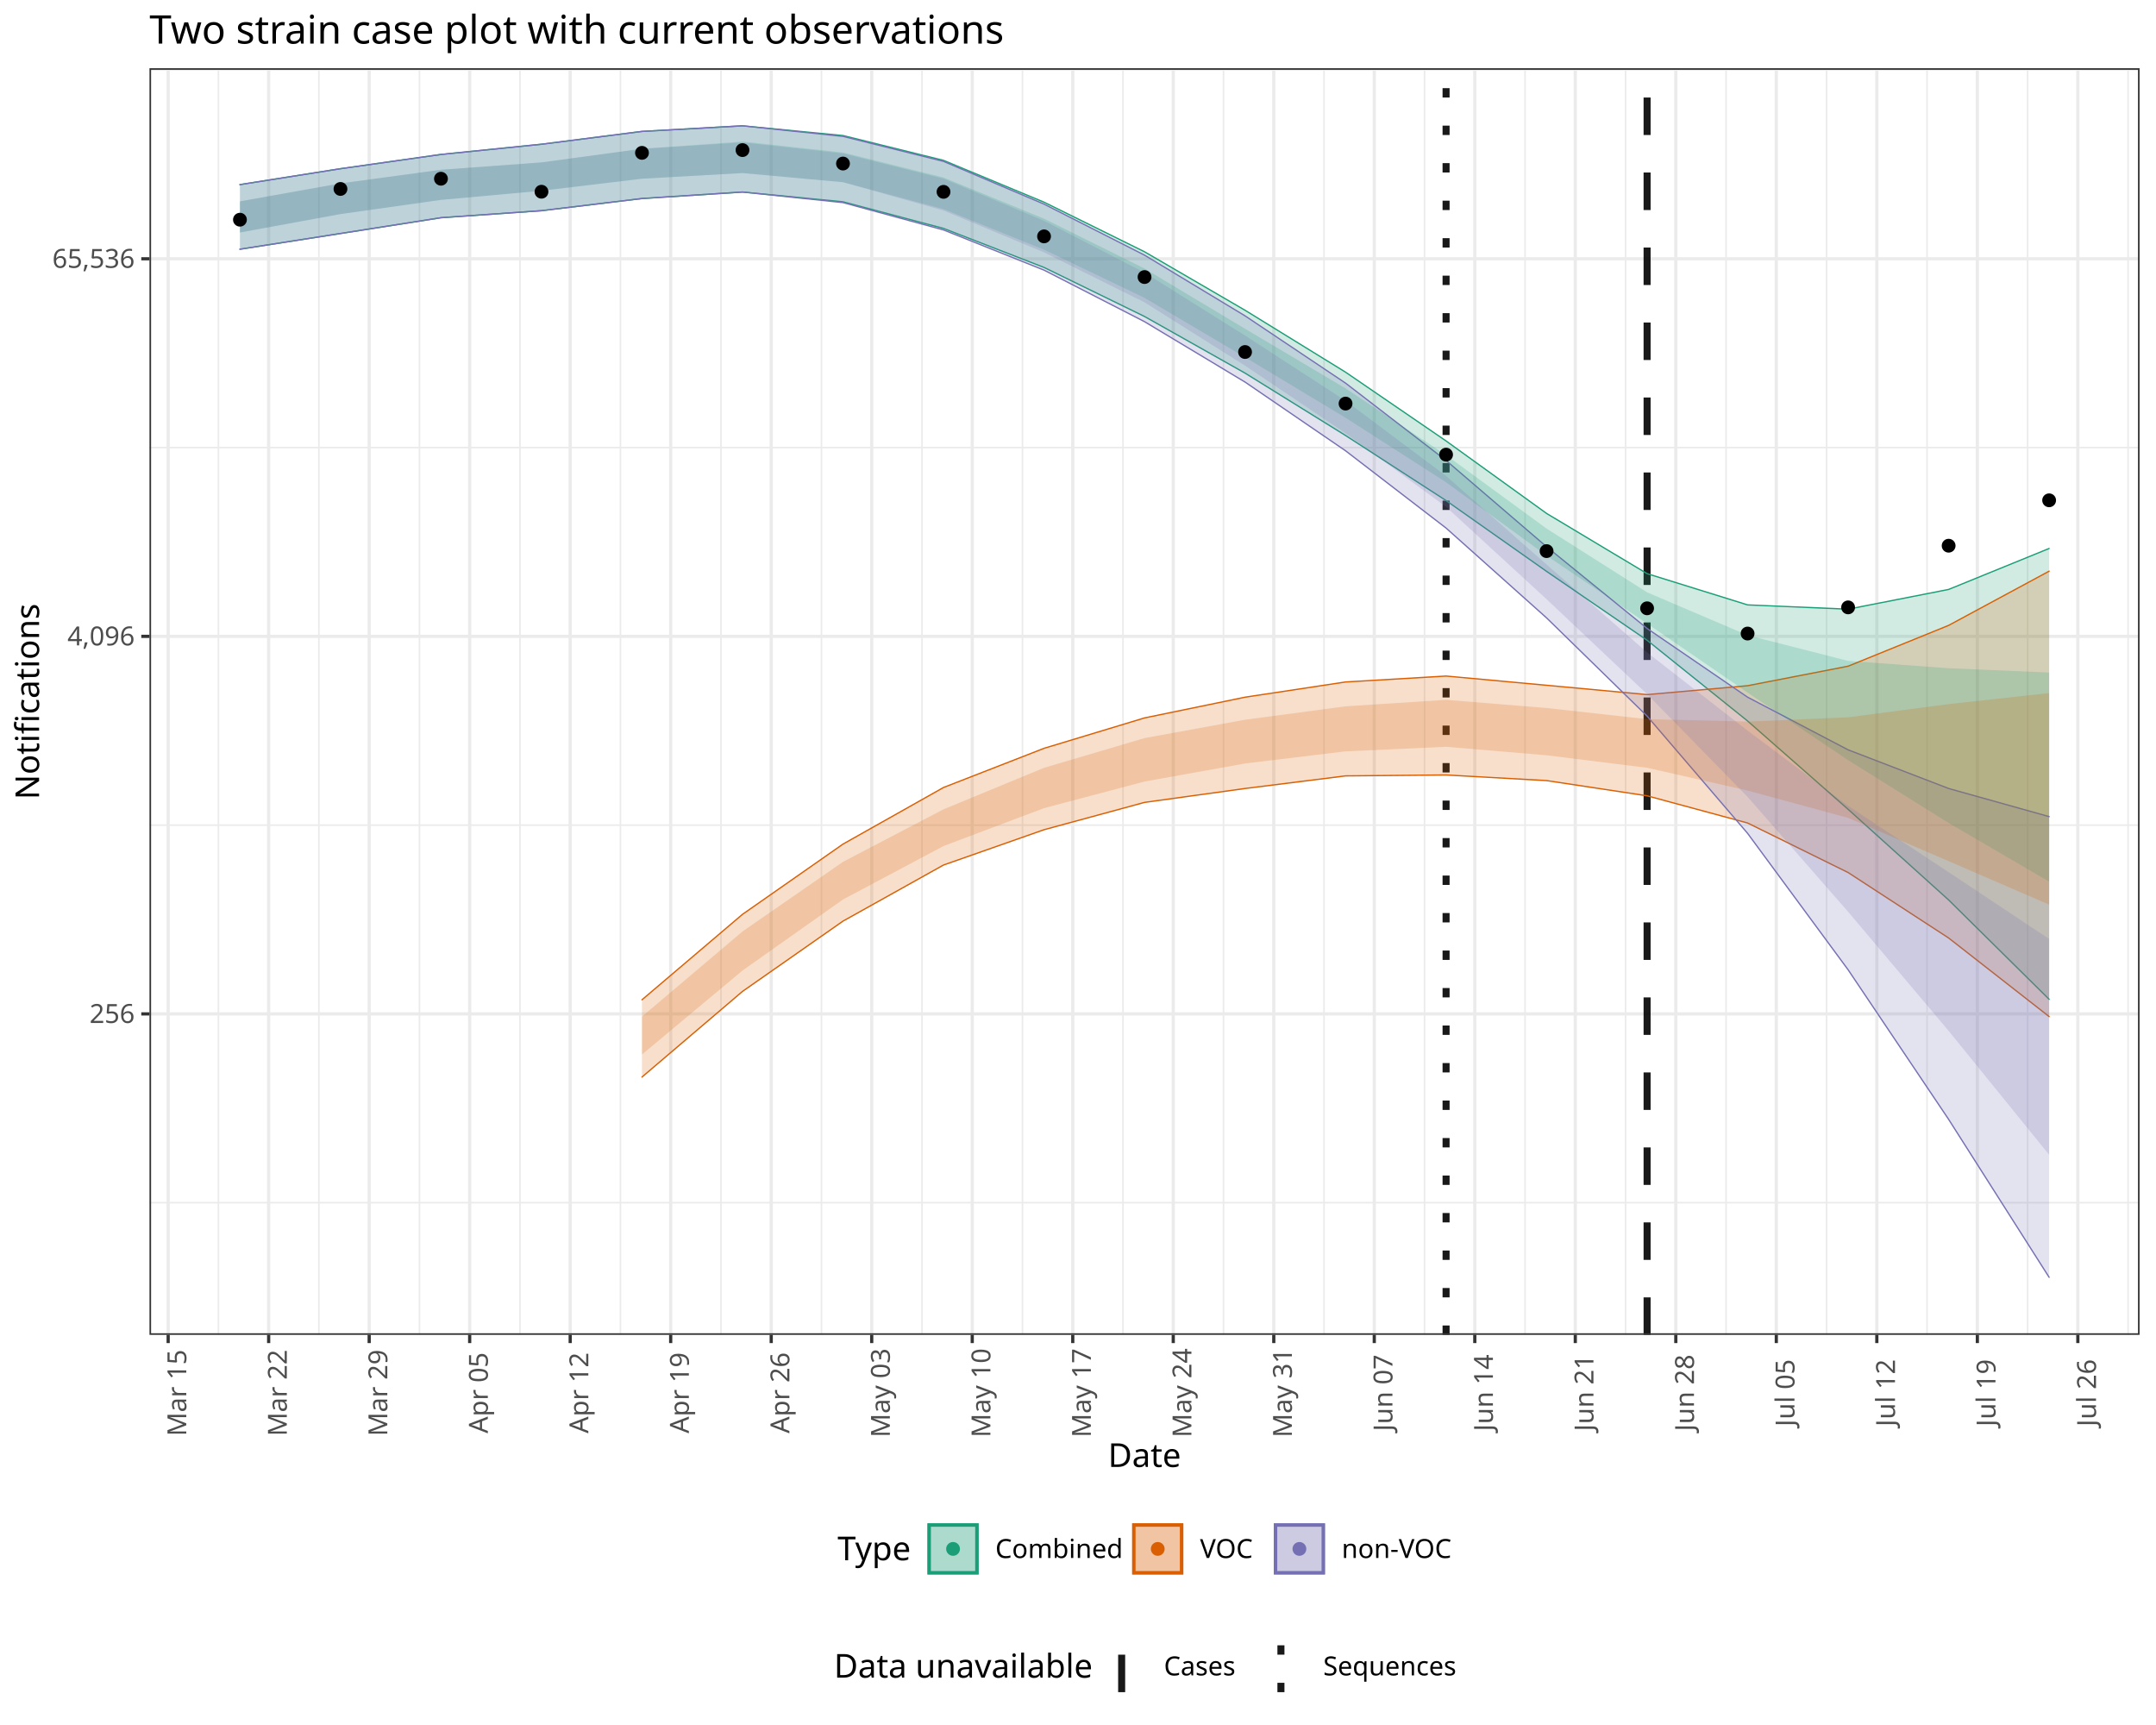
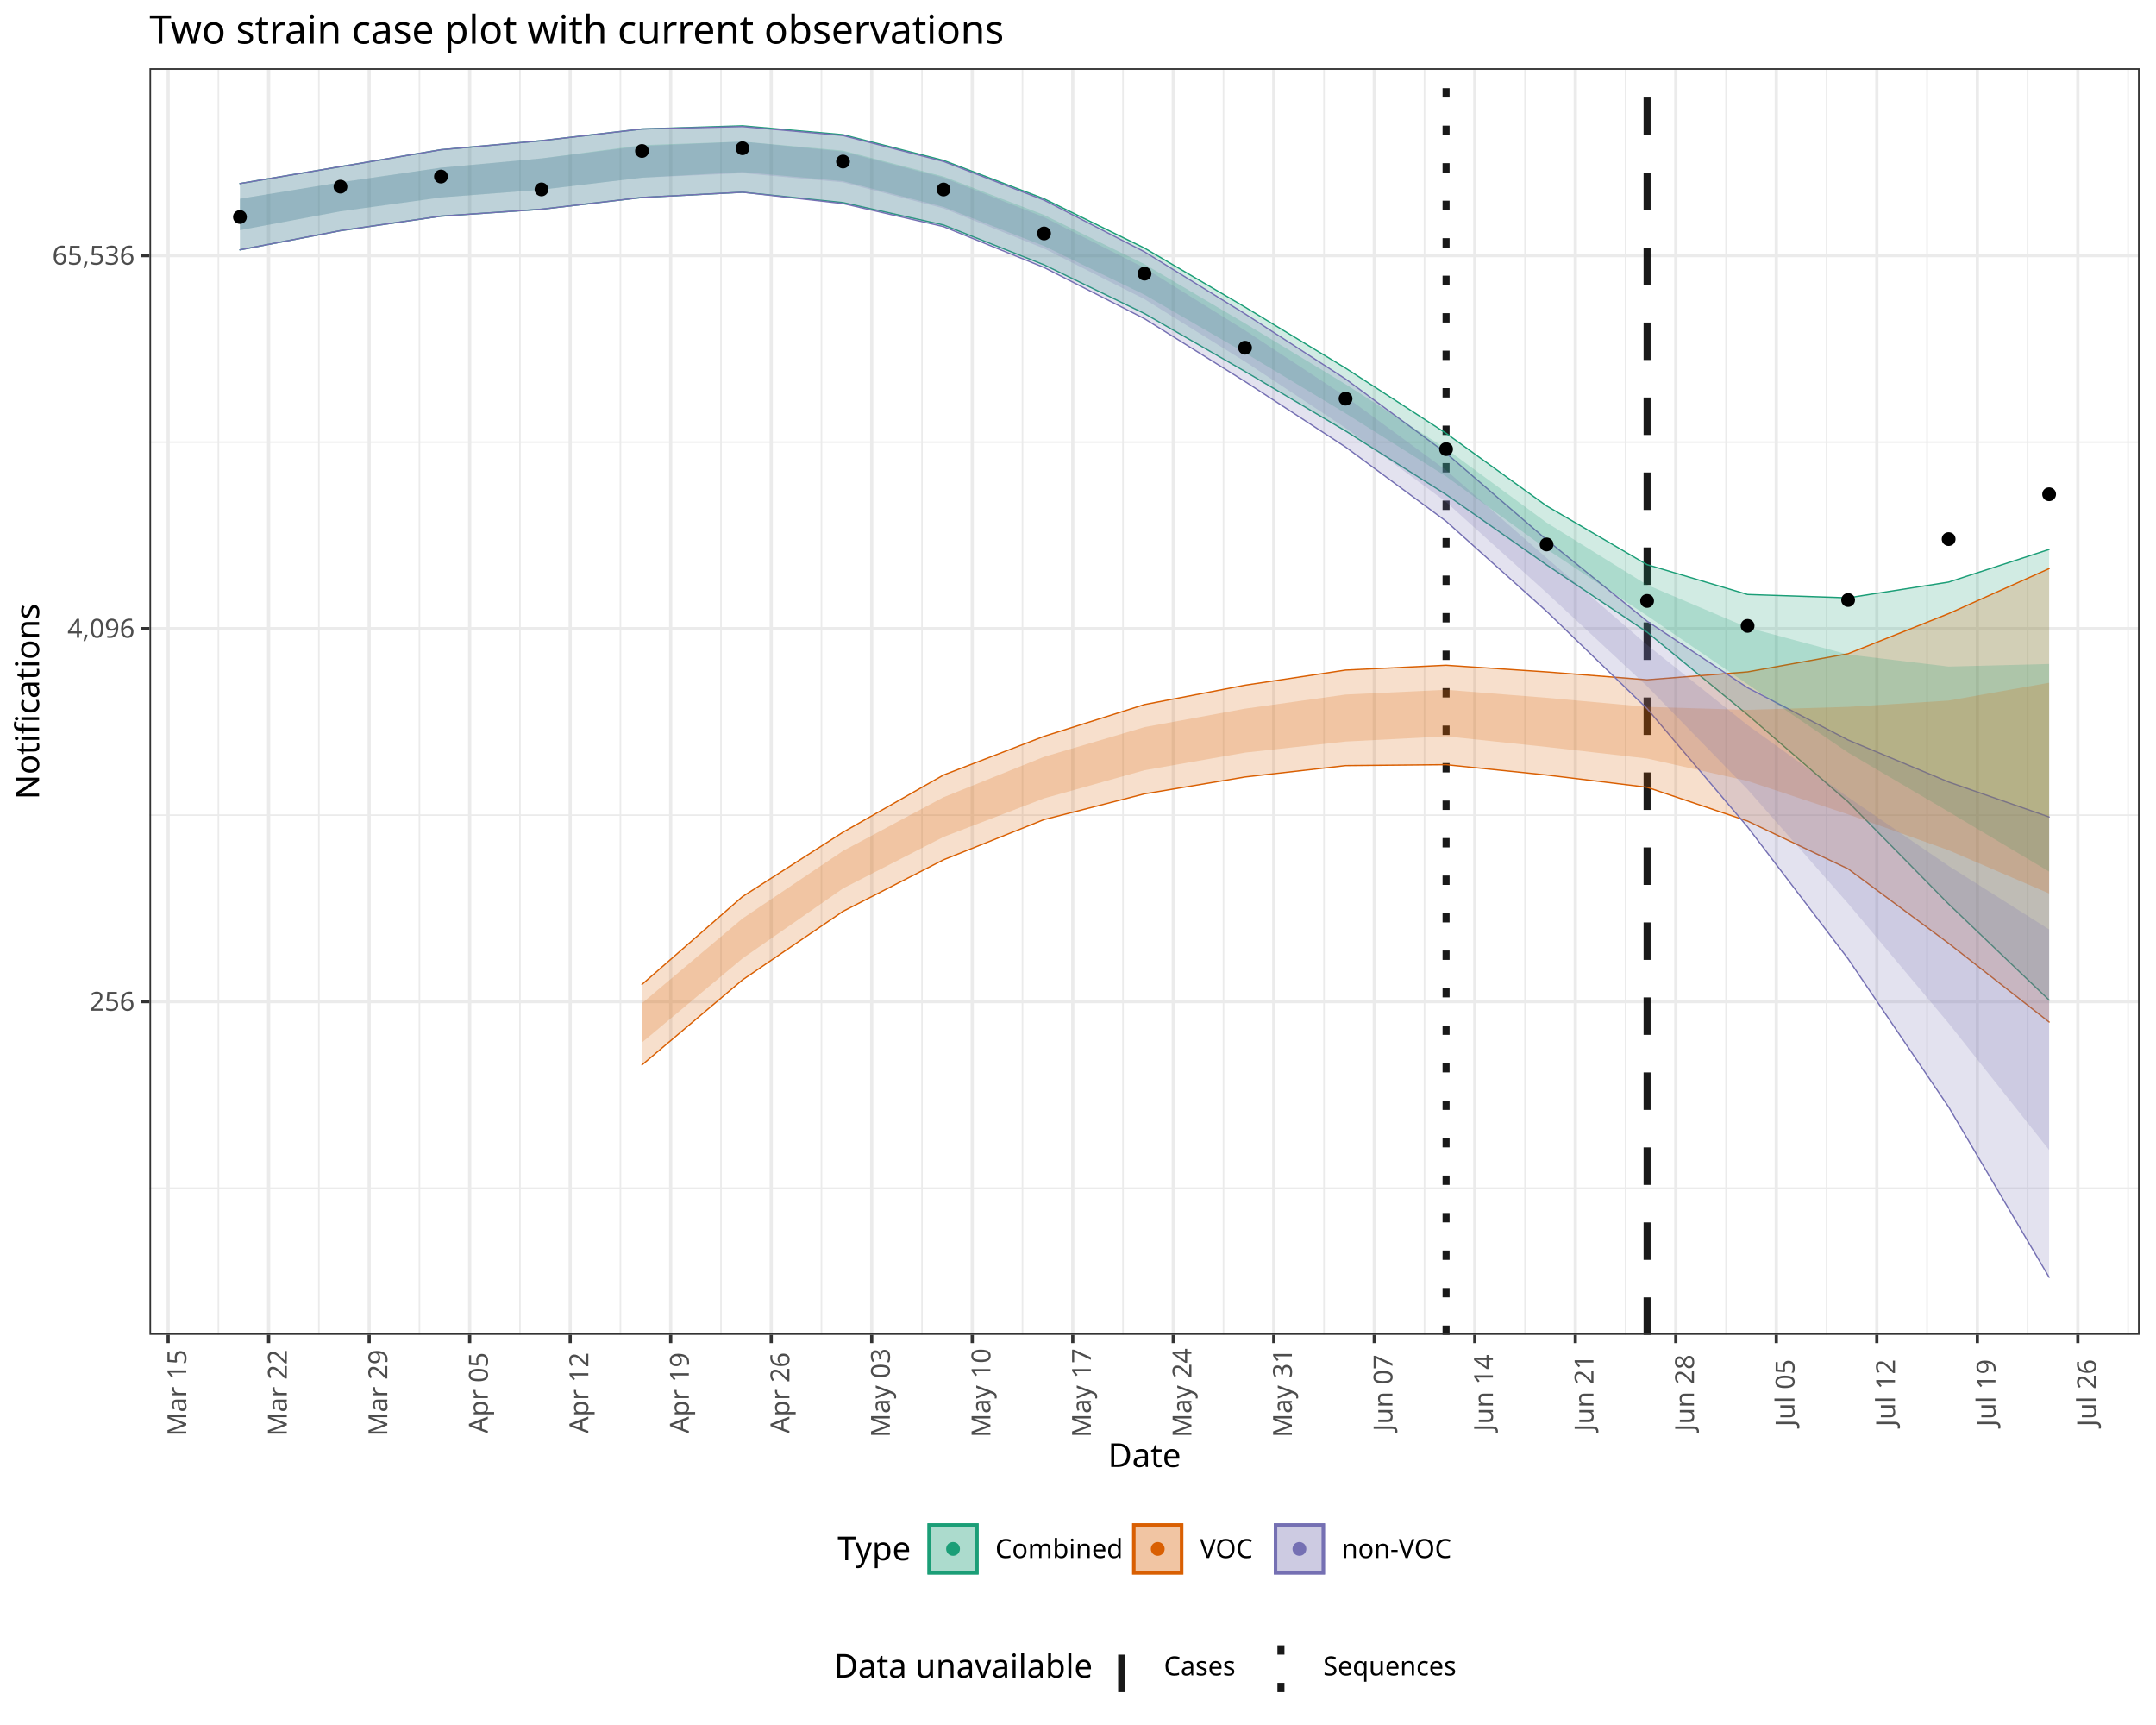
<svg xmlns="http://www.w3.org/2000/svg" class="svglite" data-engine-version="2.0" width="720.00pt" height="576.00pt" viewBox="0 0 720.00 576.00">
  <defs>
    <style type="text/css">
    .svglite line, .svglite polyline, .svglite polygon, .svglite path, .svglite rect, .svglite circle {
      fill: none;
      stroke: #000000;
      stroke-linecap: round;
      stroke-linejoin: round;
      stroke-miterlimit: 10.00;
    }
  </style>
  </defs>
  <rect width="100%" height="100%" style="stroke: none; fill: #FFFFFF;" />
  <defs>
    <clipPath id="cpMC4wMHw3MjAuMDB8MC4wMHw1NzYuMDA=">
      <rect x="0.00" y="0.00" width="720.00" height="576.00" />
    </clipPath>
  </defs>
  <g clip-path="url(#cpMC4wMHw3MjAuMDB8MC4wMHw1NzYuMDA=)">
    <rect x="0.00" y="0.00" width="720.00" height="576.00" style="stroke-width: 1.07; stroke: #FFFFFF; fill: #FFFFFF;" />
  </g>
  <defs>
    <clipPath id="cpNDkuOTJ8NzE0LjUyfDIyLjc4fDQ0NS43Mw==">
      <rect x="49.92" y="22.78" width="664.60" height="422.95" />
    </clipPath>
  </defs>
  <g clip-path="url(#cpNDkuOTJ8NzE0LjUyfDIyLjc4fDQ0NS43Mw==)">
    <rect x="49.92" y="22.78" width="664.60" height="422.95" style="stroke-width: 1.07; stroke: none; fill: #FFFFFF;" />
-     <polyline points="49.92,401.59 714.52,401.59 " style="stroke-width: 0.53; stroke: #EBEBEB; stroke-linecap: butt;" />
-     <polyline points="49.92,275.52 714.52,275.52 " style="stroke-width: 0.53; stroke: #EBEBEB; stroke-linecap: butt;" />
-     <polyline points="49.92,149.45 714.52,149.45 " style="stroke-width: 0.53; stroke: #EBEBEB; stroke-linecap: butt;" />
-     <polyline points="49.92,23.37 714.52,23.37 " style="stroke-width: 0.53; stroke: #EBEBEB; stroke-linecap: butt;" />
+     <polyline points="49.92,396.75 714.52,396.75 " style="stroke-width: 0.53; stroke: #EBEBEB; stroke-linecap: butt;" />
+     <polyline points="49.92,272.19 714.52,272.19 " style="stroke-width: 0.53; stroke: #EBEBEB; stroke-linecap: butt;" />
+     <polyline points="49.92,147.64 714.52,147.64 " style="stroke-width: 0.53; stroke: #EBEBEB; stroke-linecap: butt;" />
+     <polyline points="49.92,23.08 714.52,23.08 " style="stroke-width: 0.53; stroke: #EBEBEB; stroke-linecap: butt;" />
    <polyline points="72.94,445.73 72.94,22.78 " style="stroke-width: 0.53; stroke: #EBEBEB; stroke-linecap: butt;" />
    <polyline points="106.50,445.73 106.50,22.78 " style="stroke-width: 0.53; stroke: #EBEBEB; stroke-linecap: butt;" />
    <polyline points="140.07,445.73 140.07,22.78 " style="stroke-width: 0.53; stroke: #EBEBEB; stroke-linecap: butt;" />
    <polyline points="173.64,445.73 173.64,22.78 " style="stroke-width: 0.53; stroke: #EBEBEB; stroke-linecap: butt;" />
    <polyline points="207.20,445.73 207.20,22.78 " style="stroke-width: 0.53; stroke: #EBEBEB; stroke-linecap: butt;" />
    <polyline points="240.77,445.73 240.77,22.78 " style="stroke-width: 0.53; stroke: #EBEBEB; stroke-linecap: butt;" />
    <polyline points="274.33,445.73 274.33,22.78 " style="stroke-width: 0.53; stroke: #EBEBEB; stroke-linecap: butt;" />
    <polyline points="307.90,445.73 307.90,22.78 " style="stroke-width: 0.53; stroke: #EBEBEB; stroke-linecap: butt;" />
    <polyline points="341.46,445.73 341.46,22.78 " style="stroke-width: 0.53; stroke: #EBEBEB; stroke-linecap: butt;" />
    <polyline points="375.03,445.73 375.03,22.78 " style="stroke-width: 0.53; stroke: #EBEBEB; stroke-linecap: butt;" />
    <polyline points="408.59,445.73 408.59,22.78 " style="stroke-width: 0.53; stroke: #EBEBEB; stroke-linecap: butt;" />
    <polyline points="442.16,445.73 442.16,22.78 " style="stroke-width: 0.53; stroke: #EBEBEB; stroke-linecap: butt;" />
    <polyline points="475.73,445.73 475.73,22.78 " style="stroke-width: 0.53; stroke: #EBEBEB; stroke-linecap: butt;" />
    <polyline points="509.29,445.73 509.29,22.78 " style="stroke-width: 0.53; stroke: #EBEBEB; stroke-linecap: butt;" />
    <polyline points="542.86,445.73 542.86,22.78 " style="stroke-width: 0.53; stroke: #EBEBEB; stroke-linecap: butt;" />
    <polyline points="576.42,445.73 576.42,22.78 " style="stroke-width: 0.53; stroke: #EBEBEB; stroke-linecap: butt;" />
    <polyline points="609.99,445.73 609.99,22.78 " style="stroke-width: 0.53; stroke: #EBEBEB; stroke-linecap: butt;" />
    <polyline points="643.55,445.73 643.55,22.78 " style="stroke-width: 0.53; stroke: #EBEBEB; stroke-linecap: butt;" />
    <polyline points="677.12,445.73 677.12,22.78 " style="stroke-width: 0.53; stroke: #EBEBEB; stroke-linecap: butt;" />
    <polyline points="710.68,445.73 710.68,22.78 " style="stroke-width: 0.53; stroke: #EBEBEB; stroke-linecap: butt;" />
-     <polyline points="49.92,338.56 714.52,338.56 " style="stroke-width: 1.07; stroke: #EBEBEB; stroke-linecap: butt;" />
-     <polyline points="49.92,212.48 714.52,212.48 " style="stroke-width: 1.07; stroke: #EBEBEB; stroke-linecap: butt;" />
-     <polyline points="49.92,86.41 714.52,86.41 " style="stroke-width: 1.07; stroke: #EBEBEB; stroke-linecap: butt;" />
+     <polyline points="49.92,334.47 714.52,334.47 " style="stroke-width: 1.07; stroke: #EBEBEB; stroke-linecap: butt;" />
+     <polyline points="49.92,209.91 714.52,209.91 " style="stroke-width: 1.07; stroke: #EBEBEB; stroke-linecap: butt;" />
+     <polyline points="49.92,85.36 714.52,85.36 " style="stroke-width: 1.07; stroke: #EBEBEB; stroke-linecap: butt;" />
    <polyline points="56.16,445.73 56.16,22.78 " style="stroke-width: 1.07; stroke: #EBEBEB; stroke-linecap: butt;" />
    <polyline points="89.72,445.73 89.72,22.78 " style="stroke-width: 1.07; stroke: #EBEBEB; stroke-linecap: butt;" />
    <polyline points="123.29,445.73 123.29,22.78 " style="stroke-width: 1.07; stroke: #EBEBEB; stroke-linecap: butt;" />
    <polyline points="156.85,445.73 156.85,22.78 " style="stroke-width: 1.07; stroke: #EBEBEB; stroke-linecap: butt;" />
    <polyline points="190.42,445.73 190.42,22.78 " style="stroke-width: 1.07; stroke: #EBEBEB; stroke-linecap: butt;" />
    <polyline points="223.98,445.73 223.98,22.78 " style="stroke-width: 1.07; stroke: #EBEBEB; stroke-linecap: butt;" />
    <polyline points="257.55,445.73 257.55,22.78 " style="stroke-width: 1.07; stroke: #EBEBEB; stroke-linecap: butt;" />
    <polyline points="291.11,445.73 291.11,22.78 " style="stroke-width: 1.07; stroke: #EBEBEB; stroke-linecap: butt;" />
    <polyline points="324.68,445.73 324.68,22.78 " style="stroke-width: 1.07; stroke: #EBEBEB; stroke-linecap: butt;" />
    <polyline points="358.25,445.73 358.25,22.78 " style="stroke-width: 1.07; stroke: #EBEBEB; stroke-linecap: butt;" />
    <polyline points="391.81,445.73 391.81,22.78 " style="stroke-width: 1.07; stroke: #EBEBEB; stroke-linecap: butt;" />
    <polyline points="425.38,445.73 425.38,22.78 " style="stroke-width: 1.07; stroke: #EBEBEB; stroke-linecap: butt;" />
    <polyline points="458.94,445.73 458.94,22.78 " style="stroke-width: 1.07; stroke: #EBEBEB; stroke-linecap: butt;" />
    <polyline points="492.51,445.73 492.51,22.78 " style="stroke-width: 1.07; stroke: #EBEBEB; stroke-linecap: butt;" />
    <polyline points="526.07,445.73 526.07,22.78 " style="stroke-width: 1.07; stroke: #EBEBEB; stroke-linecap: butt;" />
    <polyline points="559.64,445.73 559.64,22.78 " style="stroke-width: 1.07; stroke: #EBEBEB; stroke-linecap: butt;" />
    <polyline points="593.20,445.73 593.20,22.78 " style="stroke-width: 1.07; stroke: #EBEBEB; stroke-linecap: butt;" />
    <polyline points="626.77,445.73 626.77,22.78 " style="stroke-width: 1.07; stroke: #EBEBEB; stroke-linecap: butt;" />
    <polyline points="660.34,445.73 660.34,22.78 " style="stroke-width: 1.07; stroke: #EBEBEB; stroke-linecap: butt;" />
    <polyline points="693.90,445.73 693.90,22.78 " style="stroke-width: 1.07; stroke: #EBEBEB; stroke-linecap: butt;" />
    <line x1="550.05" y1="445.73" x2="550.05" y2="22.78" style="stroke-width: 2.35; stroke: #000000; stroke-opacity: 0.90; stroke-dasharray: 12.52,12.52; stroke-linecap: butt;" />
    <line x1="482.92" y1="445.73" x2="482.92" y2="22.78" style="stroke-width: 2.35; stroke: #000000; stroke-opacity: 0.90; stroke-dasharray: 3.13,9.39; stroke-linecap: butt;" />
-     <polygon points="80.13,61.64 113.70,56.33 147.26,51.57 180.83,48.16 214.39,43.88 247.96,42.01 281.52,45.26 315.09,53.55 348.66,67.51 382.22,84.07 415.79,103.60 449.35,124.27 482.92,147.24 516.48,171.44 550.05,191.55 583.61,201.98 617.18,203.41 650.75,196.82 684.31,183.14 684.31,333.68 650.75,300.51 617.18,270.24 583.61,240.75 550.05,213.79 516.48,190.79 482.92,167.15 449.35,145.42 415.79,124.59 382.22,105.68 348.66,89.30 315.09,76.27 281.52,67.38 247.96,64.12 214.39,66.29 180.83,70.35 147.26,72.70 113.70,77.97 80.13,83.22 " style="stroke-width: 0.00; stroke: none; fill: #1B9E77; fill-opacity: 0.20;" />
-     <polyline points="80.13,61.64 113.70,56.33 147.26,51.57 180.83,48.16 214.39,43.88 247.96,42.01 281.52,45.26 315.09,53.55 348.66,67.51 382.22,84.07 415.79,103.60 449.35,124.27 482.92,147.24 516.48,171.44 550.05,191.55 583.61,201.98 617.18,203.41 650.75,196.82 684.31,183.14 " style="stroke-width: 0.43; stroke: #1B9E77;" />
-     <polyline points="684.31,333.68 650.75,300.51 617.18,270.24 583.61,240.75 550.05,213.79 516.48,190.79 482.92,167.15 449.35,145.42 415.79,124.59 382.22,105.68 348.66,89.30 315.09,76.27 281.52,67.38 247.96,64.12 214.39,66.29 180.83,70.35 147.26,72.70 113.70,77.97 80.13,83.22 " style="stroke-width: 0.43; stroke: #1B9E77;" />
-     <polygon points="214.39,333.84 247.96,305.30 281.52,281.85 315.09,262.95 348.66,249.87 382.22,239.72 415.79,232.80 449.35,227.72 482.92,225.74 516.48,228.82 550.05,231.94 583.61,228.97 617.18,222.45 650.75,208.82 684.31,190.72 684.31,339.45 650.75,313.21 617.18,291.35 583.61,274.81 550.05,265.73 516.48,260.65 482.92,258.77 449.35,259.08 415.79,263.29 382.22,267.93 348.66,277.05 315.09,288.84 281.52,307.57 247.96,331.04 214.39,359.64 " style="stroke-width: 0.00; stroke: none; fill: #D95F02; fill-opacity: 0.20;" />
-     <polyline points="214.39,333.84 247.96,305.30 281.52,281.85 315.09,262.95 348.66,249.87 382.22,239.72 415.79,232.80 449.35,227.72 482.92,225.74 516.48,228.82 550.05,231.94 583.61,228.97 617.18,222.45 650.75,208.82 684.31,190.72 " style="stroke-width: 0.43; stroke: #D95F02;" />
-     <polyline points="684.31,339.45 650.75,313.21 617.18,291.35 583.61,274.81 550.05,265.73 516.48,260.65 482.92,258.77 449.35,259.08 415.79,263.29 382.22,267.93 348.66,277.05 315.09,288.84 281.52,307.57 247.96,331.04 214.39,359.64 " style="stroke-width: 0.43; stroke: #D95F02;" />
-     <polygon points="80.13,61.64 113.70,56.33 147.26,51.57 180.83,48.16 214.39,43.88 247.96,42.01 281.52,45.54 315.09,53.89 348.66,68.16 382.22,85.20 415.79,105.47 449.35,127.93 482.92,153.76 516.48,182.56 550.05,209.85 583.61,232.80 617.18,250.38 650.75,263.29 684.31,272.68 684.31,426.51 650.75,373.77 617.18,323.82 583.61,278.26 550.05,239.12 516.48,206.32 482.92,176.33 449.35,150.52 415.79,127.58 382.22,107.41 348.66,90.20 315.09,76.78 281.52,67.65 247.96,64.12 214.39,66.29 180.83,70.35 147.26,72.70 113.70,77.97 80.13,83.22 " style="stroke-width: 0.00; stroke: none; fill: #7570B3; fill-opacity: 0.20;" />
-     <polyline points="80.13,61.64 113.70,56.33 147.26,51.57 180.83,48.16 214.39,43.88 247.96,42.01 281.52,45.54 315.09,53.89 348.66,68.16 382.22,85.20 415.79,105.47 449.35,127.93 482.92,153.76 516.48,182.56 550.05,209.85 583.61,232.80 617.18,250.38 650.75,263.29 684.31,272.68 " style="stroke-width: 0.43; stroke: #7570B3;" />
-     <polyline points="684.31,426.51 650.75,373.77 617.18,323.82 583.61,278.26 550.05,239.12 516.48,206.32 482.92,176.33 449.35,150.52 415.79,127.58 382.22,107.41 348.66,90.20 315.09,76.78 281.52,67.65 247.96,64.12 214.39,66.29 180.83,70.35 147.26,72.70 113.70,77.97 80.13,83.22 " style="stroke-width: 0.43; stroke: #7570B3;" />
-     <polygon points="80.13,67.24 113.70,61.24 147.26,56.69 180.83,54.23 214.39,49.68 247.96,47.27 281.52,50.93 315.09,59.28 348.66,73.01 382.22,89.67 415.79,109.78 449.35,129.69 482.92,151.97 516.48,176.49 550.05,197.78 583.61,212.11 617.18,220.68 650.75,223.14 684.31,224.57 684.31,294.40 650.75,274.81 617.18,253.83 583.61,231.26 550.05,208.21 516.48,185.53 482.92,161.03 449.35,139.48 415.79,119.29 382.22,99.45 348.66,83.35 315.09,69.81 281.52,60.84 247.96,57.78 214.39,59.67 180.83,63.69 147.26,66.74 113.70,71.48 80.13,77.63 " style="stroke-width: 0.00; stroke: none; fill: #1B9E77; fill-opacity: 0.20;" />
-     <polyline points="80.13,67.24 113.70,61.24 147.26,56.69 180.83,54.23 214.39,49.68 247.96,47.27 281.52,50.93 315.09,59.28 348.66,73.01 382.22,89.67 415.79,109.78 449.35,129.69 482.92,151.97 516.48,176.49 550.05,197.78 583.61,212.11 617.18,220.68 650.75,223.14 684.31,224.57 " style="stroke-width: 1.07; stroke: none;" />
-     <polyline points="684.31,294.40 650.75,274.81 617.18,253.83 583.61,231.26 550.05,208.21 516.48,185.53 482.92,161.03 449.35,139.48 415.79,119.29 382.22,99.45 348.66,83.35 315.09,69.81 281.52,60.84 247.96,57.78 214.39,59.67 180.83,63.69 147.26,66.74 113.70,71.48 80.13,77.63 " style="stroke-width: 1.07; stroke: none;" />
-     <polygon points="214.39,339.45 247.96,311.03 281.52,287.78 315.09,270.24 348.66,256.38 382.22,246.46 415.79,240.33 449.35,235.85 482.92,233.68 516.48,236.41 550.05,240.13 583.61,240.95 617.18,239.52 650.75,235.11 684.31,231.43 684.31,302.08 650.75,287.55 617.18,273.10 583.61,263.97 550.05,256.38 516.48,252.20 482.92,249.37 449.35,250.89 415.79,254.94 382.22,260.97 348.66,269.85 315.09,282.51 281.52,300.36 247.96,324.08 214.39,352.11 " style="stroke-width: 0.00; stroke: none; fill: #D95F02; fill-opacity: 0.20;" />
-     <polyline points="214.39,339.45 247.96,311.03 281.52,287.78 315.09,270.24 348.66,256.38 382.22,246.46 415.79,240.33 449.35,235.85 482.92,233.68 516.48,236.41 550.05,240.13 583.61,240.95 617.18,239.52 650.75,235.11 684.31,231.43 " style="stroke-width: 1.07; stroke: none;" />
-     <polyline points="684.31,302.08 650.75,287.55 617.18,273.10 583.61,263.97 550.05,256.38 516.48,252.20 482.92,249.37 449.35,250.89 415.79,254.94 382.22,260.97 348.66,269.85 315.09,282.51 281.52,300.36 247.96,324.08 214.39,352.11 " style="stroke-width: 1.07; stroke: none;" />
-     <polygon points="80.13,67.24 113.70,61.24 147.26,56.69 180.83,54.23 214.39,49.68 247.96,47.56 281.52,51.25 315.09,59.67 348.66,73.74 382.22,91.03 415.79,112.04 449.35,133.83 482.92,158.93 516.48,188.51 550.05,217.85 583.61,243.96 617.18,269.07 650.75,291.22 684.31,313.52 684.31,385.59 650.75,344.22 617.18,304.45 583.61,266.09 550.05,231.77 516.48,200.08 482.92,169.25 449.35,144.67 415.79,122.09 382.22,100.95 348.66,84.27 315.09,70.30 281.52,60.84 247.96,57.78 214.39,59.67 180.83,63.69 147.26,66.74 113.70,71.48 80.13,77.63 " style="stroke-width: 0.00; stroke: none; fill: #7570B3; fill-opacity: 0.20;" />
-     <polyline points="80.13,67.24 113.70,61.24 147.26,56.69 180.83,54.23 214.39,49.68 247.96,47.56 281.52,51.25 315.09,59.67 348.66,73.74 382.22,91.03 415.79,112.04 449.35,133.83 482.92,158.93 516.48,188.51 550.05,217.85 583.61,243.96 617.18,269.07 650.75,291.22 684.31,313.52 " style="stroke-width: 1.07; stroke: none;" />
-     <polyline points="684.31,385.59 650.75,344.22 617.18,304.45 583.61,266.09 550.05,231.77 516.48,200.08 482.92,169.25 449.35,144.67 415.79,122.09 382.22,100.95 348.66,84.27 315.09,70.30 281.52,60.84 247.96,57.78 214.39,59.67 180.83,63.69 147.26,66.74 113.70,71.48 80.13,77.63 " style="stroke-width: 1.07; stroke: none;" />
-     <circle cx="80.13" cy="73.36" r="1.95" style="stroke-width: 0.71; fill: #000000;" />
-     <circle cx="113.70" cy="63.09" r="1.95" style="stroke-width: 0.71; fill: #000000;" />
-     <circle cx="147.26" cy="59.68" r="1.95" style="stroke-width: 0.71; fill: #000000;" />
-     <circle cx="180.83" cy="64.02" r="1.95" style="stroke-width: 0.71; fill: #000000;" />
-     <circle cx="214.39" cy="51.04" r="1.95" style="stroke-width: 0.71; fill: #000000;" />
-     <circle cx="247.96" cy="50.12" r="1.95" style="stroke-width: 0.71; fill: #000000;" />
-     <circle cx="281.52" cy="54.61" r="1.95" style="stroke-width: 0.71; fill: #000000;" />
-     <circle cx="315.09" cy="64.06" r="1.95" style="stroke-width: 0.71; fill: #000000;" />
-     <circle cx="348.66" cy="78.93" r="1.95" style="stroke-width: 0.71; fill: #000000;" />
-     <circle cx="382.22" cy="92.51" r="1.95" style="stroke-width: 0.71; fill: #000000;" />
-     <circle cx="415.79" cy="117.54" r="1.95" style="stroke-width: 0.71; fill: #000000;" />
-     <circle cx="449.35" cy="134.76" r="1.95" style="stroke-width: 0.71; fill: #000000;" />
-     <circle cx="482.92" cy="151.81" r="1.95" style="stroke-width: 0.71; fill: #000000;" />
-     <circle cx="516.48" cy="184.02" r="1.95" style="stroke-width: 0.71; fill: #000000;" />
-     <circle cx="550.05" cy="203.12" r="1.95" style="stroke-width: 0.71; fill: #000000;" />
-     <circle cx="583.61" cy="211.55" r="1.95" style="stroke-width: 0.71; fill: #000000;" />
-     <circle cx="617.18" cy="202.81" r="1.95" style="stroke-width: 0.71; fill: #000000;" />
-     <circle cx="650.75" cy="182.22" r="1.95" style="stroke-width: 0.71; fill: #000000;" />
-     <circle cx="684.31" cy="167.06" r="1.95" style="stroke-width: 0.71; fill: #000000;" />
+     <polygon points="80.13,61.28 113.70,55.63 147.26,49.99 180.83,46.97 214.39,43.07 247.96,42.01 281.52,44.98 315.09,53.56 348.66,66.37 382.22,82.85 415.79,102.55 449.35,122.92 482.92,144.68 516.48,168.93 550.05,188.55 583.61,198.51 617.18,199.63 650.75,194.37 684.31,183.46 684.31,333.95 650.75,301.87 617.18,267.77 583.61,238.66 550.05,211.09 516.48,188.62 482.92,165.13 449.35,143.91 415.79,124.04 382.22,104.71 348.66,88.43 315.09,75.12 281.52,67.65 247.96,64.18 214.39,65.93 180.83,69.87 147.26,72.17 113.70,77.02 80.13,83.43 " style="stroke-width: 0.00; stroke: none; fill: #1B9E77; fill-opacity: 0.20;" />
+     <polyline points="80.13,61.28 113.70,55.63 147.26,49.99 180.83,46.97 214.39,43.07 247.96,42.01 281.52,44.98 315.09,53.56 348.66,66.37 382.22,82.85 415.79,102.55 449.35,122.92 482.92,144.68 516.48,168.93 550.05,188.55 583.61,198.51 617.18,199.63 650.75,194.37 684.31,183.46 " style="stroke-width: 0.43; stroke: #1B9E77;" />
+     <polyline points="684.31,333.95 650.75,301.87 617.18,267.77 583.61,238.66 550.05,211.09 516.48,188.62 482.92,165.13 449.35,143.91 415.79,124.04 382.22,104.71 348.66,88.43 315.09,75.12 281.52,67.65 247.96,64.18 214.39,65.93 180.83,69.87 147.26,72.17 113.70,77.02 80.13,83.43 " style="stroke-width: 0.43; stroke: #1B9E77;" />
+     <polygon points="214.39,328.72 247.96,299.39 281.52,277.89 315.09,258.79 348.66,245.87 382.22,235.26 415.79,228.80 449.35,223.75 482.92,222.14 516.48,224.36 550.05,227.00 583.61,224.36 617.18,218.28 650.75,204.90 684.31,189.87 684.31,341.28 650.75,314.99 617.18,290.12 583.61,274.17 550.05,262.88 516.48,258.79 482.92,255.34 449.35,255.65 415.79,259.45 382.22,265.07 348.66,273.67 315.09,287.09 281.52,304.31 247.96,327.20 214.39,355.59 " style="stroke-width: 0.00; stroke: none; fill: #D95F02; fill-opacity: 0.20;" />
+     <polyline points="214.39,328.72 247.96,299.39 281.52,277.89 315.09,258.79 348.66,245.87 382.22,235.26 415.79,228.80 449.35,223.75 482.92,222.14 516.48,224.36 550.05,227.00 583.61,224.36 617.18,218.28 650.75,204.90 684.31,189.87 " style="stroke-width: 0.43; stroke: #D95F02;" />
+     <polyline points="684.31,341.28 650.75,314.99 617.18,290.12 583.61,274.17 550.05,262.88 516.48,258.79 482.92,255.34 449.35,255.65 415.79,259.45 382.22,265.07 348.66,273.67 315.09,287.09 281.52,304.31 247.96,327.20 214.39,355.59 " style="stroke-width: 0.43; stroke: #D95F02;" />
+     <polygon points="80.13,61.28 113.70,55.63 147.26,49.99 180.83,46.97 214.39,43.07 247.96,42.27 281.52,45.26 315.09,53.90 348.66,66.82 382.22,84.10 415.79,104.81 449.35,126.55 482.92,151.30 516.48,180.24 550.05,207.42 583.61,229.65 617.18,247.10 650.75,261.13 684.31,272.81 684.31,426.51 650.75,369.65 617.18,320.17 583.61,276.13 550.05,236.63 516.48,204.12 482.92,174.05 449.35,149.27 415.79,127.41 382.22,106.43 348.66,89.32 315.09,75.67 281.52,67.97 247.96,64.18 214.39,65.93 180.83,69.87 147.26,72.17 113.70,77.02 80.13,83.43 " style="stroke-width: 0.00; stroke: none; fill: #7570B3; fill-opacity: 0.20;" />
+     <polyline points="80.13,61.28 113.70,55.63 147.26,49.99 180.83,46.97 214.39,43.07 247.96,42.27 281.52,45.26 315.09,53.90 348.66,66.82 382.22,84.10 415.79,104.81 449.35,126.55 482.92,151.30 516.48,180.24 550.05,207.42 583.61,229.65 617.18,247.10 650.75,261.13 684.31,272.81 " style="stroke-width: 0.43; stroke: #7570B3;" />
+     <polyline points="684.31,426.51 650.75,369.65 617.18,320.17 583.61,276.13 550.05,236.63 516.48,204.12 482.92,174.05 449.35,149.27 415.79,127.41 382.22,106.43 348.66,89.32 315.09,75.67 281.52,67.97 247.96,64.18 214.39,65.93 180.83,69.87 147.26,72.17 113.70,77.02 80.13,83.43 " style="stroke-width: 0.43; stroke: #7570B3;" />
+     <polygon points="80.13,66.37 113.70,60.88 147.26,55.99 180.83,52.89 214.39,48.46 247.96,47.27 281.52,50.30 315.09,58.94 348.66,71.76 382.22,88.21 415.79,107.99 449.35,128.29 482.92,149.84 516.48,174.50 550.05,195.31 583.61,209.54 617.18,218.55 650.75,222.58 684.31,221.71 684.31,291.05 650.75,271.07 617.18,251.31 583.61,228.47 550.05,205.59 516.48,183.34 482.92,159.08 449.35,138.01 415.79,117.84 382.22,98.42 348.66,82.14 315.09,69.10 281.52,60.49 247.96,57.44 214.39,59.32 180.83,63.33 147.26,65.93 113.70,70.56 80.13,76.85 " style="stroke-width: 0.00; stroke: none; fill: #1B9E77; fill-opacity: 0.20;" />
+     <polyline points="80.13,66.37 113.70,60.88 147.26,55.99 180.83,52.89 214.39,48.46 247.96,47.27 281.52,50.30 315.09,58.94 348.66,71.76 382.22,88.21 415.79,107.99 449.35,128.29 482.92,149.84 516.48,174.50 550.05,195.31 583.61,209.54 617.18,218.55 650.75,222.58 684.31,221.71 " style="stroke-width: 1.07; stroke: none;" />
+     <polyline points="684.31,291.05 650.75,271.07 617.18,251.31 583.61,228.47 550.05,205.59 516.48,183.34 482.92,159.08 449.35,138.01 415.79,117.84 382.22,98.42 348.66,82.14 315.09,69.10 281.52,60.49 247.96,57.44 214.39,59.32 180.83,63.33 147.26,65.93 113.70,70.56 80.13,76.85 " style="stroke-width: 1.07; stroke: none;" />
+     <polygon points="214.39,335.00 247.96,306.70 281.52,284.13 315.09,266.21 348.66,252.71 382.22,242.80 415.79,236.63 449.35,231.92 482.92,230.33 516.48,233.00 550.05,236.04 583.61,237.03 617.18,236.04 650.75,233.93 684.31,227.98 684.31,298.35 650.75,283.91 617.18,271.93 583.61,260.79 550.05,253.28 516.48,249.42 482.92,245.87 449.35,247.61 415.79,251.31 382.22,257.19 348.66,266.59 315.09,279.46 281.52,296.66 247.96,320.04 214.39,348.10 " style="stroke-width: 0.00; stroke: none; fill: #D95F02; fill-opacity: 0.20;" />
+     <polyline points="214.39,335.00 247.96,306.70 281.52,284.13 315.09,266.21 348.66,252.71 382.22,242.80 415.79,236.63 449.35,231.92 482.92,230.33 516.48,233.00 550.05,236.04 583.61,237.03 617.18,236.04 650.75,233.93 684.31,227.98 " style="stroke-width: 1.07; stroke: none;" />
+     <polyline points="684.31,298.35 650.75,283.91 617.18,271.93 583.61,260.79 550.05,253.28 516.48,249.42 482.92,245.87 449.35,247.61 415.79,251.31 382.22,257.19 348.66,266.59 315.09,279.46 281.52,296.66 247.96,320.04 214.39,348.10 " style="stroke-width: 1.07; stroke: none;" />
+     <polygon points="80.13,66.37 113.70,60.88 147.26,55.99 180.83,52.89 214.39,48.76 247.96,47.27 281.52,50.62 315.09,59.32 348.66,72.53 382.22,89.47 415.79,110.32 449.35,132.40 482.92,157.00 516.48,186.29 550.05,215.34 583.61,242.12 617.18,266.21 650.75,289.15 684.31,310.35 684.31,384.00 650.75,341.69 617.18,301.70 583.61,263.60 550.05,229.14 516.48,197.92 482.92,167.62 449.35,142.91 415.79,120.76 382.22,99.91 348.66,82.98 315.09,69.58 281.52,60.88 247.96,57.81 214.39,59.32 180.83,63.33 147.26,65.93 113.70,70.56 80.13,76.85 " style="stroke-width: 0.00; stroke: none; fill: #7570B3; fill-opacity: 0.20;" />
+     <polyline points="80.13,66.37 113.70,60.88 147.26,55.99 180.83,52.89 214.39,48.76 247.96,47.27 281.52,50.62 315.09,59.32 348.66,72.53 382.22,89.47 415.79,110.32 449.35,132.40 482.92,157.00 516.48,186.29 550.05,215.34 583.61,242.12 617.18,266.21 650.75,289.15 684.31,310.35 " style="stroke-width: 1.07; stroke: none;" />
+     <polyline points="684.31,384.00 650.75,341.69 617.18,301.70 583.61,263.60 550.05,229.14 516.48,197.92 482.92,167.62 449.35,142.91 415.79,120.76 382.22,99.91 348.66,82.98 315.09,69.58 281.52,60.88 247.96,57.81 214.39,59.32 180.83,63.33 147.26,65.93 113.70,70.56 80.13,76.85 " style="stroke-width: 1.07; stroke: none;" />
+     <circle cx="80.13" cy="72.46" r="1.95" style="stroke-width: 0.71; fill: #000000;" />
+     <circle cx="113.70" cy="62.32" r="1.95" style="stroke-width: 0.71; fill: #000000;" />
+     <circle cx="147.26" cy="58.95" r="1.95" style="stroke-width: 0.71; fill: #000000;" />
+     <circle cx="180.83" cy="63.24" r="1.95" style="stroke-width: 0.71; fill: #000000;" />
+     <circle cx="214.39" cy="50.41" r="1.95" style="stroke-width: 0.71; fill: #000000;" />
+     <circle cx="247.96" cy="49.50" r="1.95" style="stroke-width: 0.71; fill: #000000;" />
+     <circle cx="281.52" cy="53.94" r="1.95" style="stroke-width: 0.71; fill: #000000;" />
+     <circle cx="315.09" cy="63.27" r="1.95" style="stroke-width: 0.71; fill: #000000;" />
+     <circle cx="348.66" cy="77.96" r="1.95" style="stroke-width: 0.71; fill: #000000;" />
+     <circle cx="382.22" cy="91.38" r="1.95" style="stroke-width: 0.71; fill: #000000;" />
+     <circle cx="415.79" cy="116.11" r="1.95" style="stroke-width: 0.71; fill: #000000;" />
+     <circle cx="449.35" cy="133.12" r="1.95" style="stroke-width: 0.71; fill: #000000;" />
+     <circle cx="482.92" cy="149.97" r="1.95" style="stroke-width: 0.71; fill: #000000;" />
+     <circle cx="516.48" cy="181.80" r="1.95" style="stroke-width: 0.71; fill: #000000;" />
+     <circle cx="550.05" cy="200.66" r="1.95" style="stroke-width: 0.71; fill: #000000;" />
+     <circle cx="583.61" cy="208.99" r="1.95" style="stroke-width: 0.71; fill: #000000;" />
+     <circle cx="617.18" cy="200.36" r="1.95" style="stroke-width: 0.71; fill: #000000;" />
+     <circle cx="650.75" cy="180.01" r="1.95" style="stroke-width: 0.71; fill: #000000;" />
+     <circle cx="684.31" cy="165.04" r="1.95" style="stroke-width: 0.71; fill: #000000;" />
    <rect x="49.92" y="22.78" width="664.60" height="422.95" style="stroke-width: 1.07; stroke: #333333;" />
  </g>
  <g clip-path="url(#cpMC4wMHw3MjAuMDB8MC4wMHw1NzYuMDA=)">
-     <text x="44.99" y="341.58" text-anchor="end" style="font-size: 8.80px; fill: #4D4D4D; font-family: sans;" textLength="14.68px" lengthAdjust="spacingAndGlyphs">256</text>
-     <text x="44.99" y="215.51" text-anchor="end" style="font-size: 8.80px; fill: #4D4D4D; font-family: sans;" textLength="22.02px" lengthAdjust="spacingAndGlyphs">4,096</text>
-     <text x="44.99" y="89.44" text-anchor="end" style="font-size: 8.80px; fill: #4D4D4D; font-family: sans;" textLength="26.92px" lengthAdjust="spacingAndGlyphs">65,536</text>
-     <polyline points="47.18,338.56 49.92,338.56 " style="stroke-width: 1.07; stroke: #333333; stroke-linecap: butt;" />
-     <polyline points="47.18,212.48 49.92,212.48 " style="stroke-width: 1.07; stroke: #333333; stroke-linecap: butt;" />
-     <polyline points="47.18,86.41 49.92,86.41 " style="stroke-width: 1.07; stroke: #333333; stroke-linecap: butt;" />
+     <text x="44.99" y="337.50" text-anchor="end" style="font-size: 8.80px; fill: #4D4D4D; font-family: sans;" textLength="14.68px" lengthAdjust="spacingAndGlyphs">256</text>
+     <text x="44.99" y="212.94" text-anchor="end" style="font-size: 8.80px; fill: #4D4D4D; font-family: sans;" textLength="22.02px" lengthAdjust="spacingAndGlyphs">4,096</text>
+     <text x="44.99" y="88.38" text-anchor="end" style="font-size: 8.80px; fill: #4D4D4D; font-family: sans;" textLength="26.92px" lengthAdjust="spacingAndGlyphs">65,536</text>
+     <polyline points="47.18,334.47 49.92,334.47 " style="stroke-width: 1.07; stroke: #333333; stroke-linecap: butt;" />
+     <polyline points="47.18,209.91 49.92,209.91 " style="stroke-width: 1.07; stroke: #333333; stroke-linecap: butt;" />
+     <polyline points="47.18,85.36 49.92,85.36 " style="stroke-width: 1.07; stroke: #333333; stroke-linecap: butt;" />
    <polyline points="56.16,448.47 56.16,445.73 " style="stroke-width: 1.07; stroke: #333333; stroke-linecap: butt;" />
    <polyline points="89.72,448.47 89.72,445.73 " style="stroke-width: 1.07; stroke: #333333; stroke-linecap: butt;" />
    <polyline points="123.29,448.47 123.29,445.73 " style="stroke-width: 1.07; stroke: #333333; stroke-linecap: butt;" />
    <polyline points="156.85,448.47 156.85,445.73 " style="stroke-width: 1.07; stroke: #333333; stroke-linecap: butt;" />
    <polyline points="190.42,448.47 190.42,445.73 " style="stroke-width: 1.07; stroke: #333333; stroke-linecap: butt;" />
    <polyline points="223.98,448.47 223.98,445.73 " style="stroke-width: 1.07; stroke: #333333; stroke-linecap: butt;" />
    <polyline points="257.55,448.47 257.55,445.73 " style="stroke-width: 1.07; stroke: #333333; stroke-linecap: butt;" />
    <polyline points="291.11,448.47 291.11,445.73 " style="stroke-width: 1.07; stroke: #333333; stroke-linecap: butt;" />
    <polyline points="324.68,448.47 324.68,445.73 " style="stroke-width: 1.07; stroke: #333333; stroke-linecap: butt;" />
    <polyline points="358.25,448.47 358.25,445.73 " style="stroke-width: 1.07; stroke: #333333; stroke-linecap: butt;" />
    <polyline points="391.81,448.47 391.81,445.73 " style="stroke-width: 1.07; stroke: #333333; stroke-linecap: butt;" />
    <polyline points="425.38,448.47 425.38,445.73 " style="stroke-width: 1.07; stroke: #333333; stroke-linecap: butt;" />
    <polyline points="458.94,448.47 458.94,445.73 " style="stroke-width: 1.07; stroke: #333333; stroke-linecap: butt;" />
    <polyline points="492.51,448.47 492.51,445.73 " style="stroke-width: 1.07; stroke: #333333; stroke-linecap: butt;" />
    <polyline points="526.07,448.47 526.07,445.73 " style="stroke-width: 1.07; stroke: #333333; stroke-linecap: butt;" />
    <polyline points="559.64,448.47 559.64,445.73 " style="stroke-width: 1.07; stroke: #333333; stroke-linecap: butt;" />
    <polyline points="593.20,448.47 593.20,445.73 " style="stroke-width: 1.07; stroke: #333333; stroke-linecap: butt;" />
    <polyline points="626.77,448.47 626.77,445.73 " style="stroke-width: 1.07; stroke: #333333; stroke-linecap: butt;" />
    <polyline points="660.34,448.47 660.34,445.73 " style="stroke-width: 1.07; stroke: #333333; stroke-linecap: butt;" />
    <polyline points="693.90,448.47 693.90,445.73 " style="stroke-width: 1.07; stroke: #333333; stroke-linecap: butt;" />
    <text transform="translate(62.21,465.10) rotate(-90)" text-anchor="middle" style="font-size: 8.80px; fill: #4D4D4D; font-family: sans;" textLength="27.39px" lengthAdjust="spacingAndGlyphs">Mar 15</text>
    <text transform="translate(95.78,465.10) rotate(-90)" text-anchor="middle" style="font-size: 8.80px; fill: #4D4D4D; font-family: sans;" textLength="27.39px" lengthAdjust="spacingAndGlyphs">Mar 22</text>
    <text transform="translate(129.34,465.10) rotate(-90)" text-anchor="middle" style="font-size: 8.80px; fill: #4D4D4D; font-family: sans;" textLength="27.39px" lengthAdjust="spacingAndGlyphs">Mar 29</text>
    <text transform="translate(162.91,465.10) rotate(-90)" text-anchor="middle" style="font-size: 8.80px; fill: #4D4D4D; font-family: sans;" textLength="25.93px" lengthAdjust="spacingAndGlyphs">Apr 05</text>
    <text transform="translate(196.47,465.10) rotate(-90)" text-anchor="middle" style="font-size: 8.80px; fill: #4D4D4D; font-family: sans;" textLength="25.93px" lengthAdjust="spacingAndGlyphs">Apr 12</text>
    <text transform="translate(230.04,465.10) rotate(-90)" text-anchor="middle" style="font-size: 8.80px; fill: #4D4D4D; font-family: sans;" textLength="25.93px" lengthAdjust="spacingAndGlyphs">Apr 19</text>
    <text transform="translate(263.61,465.10) rotate(-90)" text-anchor="middle" style="font-size: 8.80px; fill: #4D4D4D; font-family: sans;" textLength="25.93px" lengthAdjust="spacingAndGlyphs">Apr 26</text>
    <text transform="translate(297.17,465.10) rotate(-90)" text-anchor="middle" style="font-size: 8.80px; fill: #4D4D4D; font-family: sans;" textLength="28.87px" lengthAdjust="spacingAndGlyphs">May 03</text>
    <text transform="translate(330.74,465.10) rotate(-90)" text-anchor="middle" style="font-size: 8.80px; fill: #4D4D4D; font-family: sans;" textLength="28.87px" lengthAdjust="spacingAndGlyphs">May 10</text>
    <text transform="translate(364.30,465.10) rotate(-90)" text-anchor="middle" style="font-size: 8.80px; fill: #4D4D4D; font-family: sans;" textLength="28.87px" lengthAdjust="spacingAndGlyphs">May 17</text>
    <text transform="translate(397.87,465.10) rotate(-90)" text-anchor="middle" style="font-size: 8.80px; fill: #4D4D4D; font-family: sans;" textLength="28.87px" lengthAdjust="spacingAndGlyphs">May 24</text>
    <text transform="translate(431.43,465.10) rotate(-90)" text-anchor="middle" style="font-size: 8.80px; fill: #4D4D4D; font-family: sans;" textLength="28.87px" lengthAdjust="spacingAndGlyphs">May 31</text>
    <text transform="translate(465.00,465.10) rotate(-90)" text-anchor="middle" style="font-size: 8.80px; fill: #4D4D4D; font-family: sans;" textLength="26.43px" lengthAdjust="spacingAndGlyphs">Jun 07</text>
    <text transform="translate(498.56,465.10) rotate(-90)" text-anchor="middle" style="font-size: 8.80px; fill: #4D4D4D; font-family: sans;" textLength="26.43px" lengthAdjust="spacingAndGlyphs">Jun 14</text>
    <text transform="translate(532.13,465.10) rotate(-90)" text-anchor="middle" style="font-size: 8.80px; fill: #4D4D4D; font-family: sans;" textLength="26.43px" lengthAdjust="spacingAndGlyphs">Jun 21</text>
    <text transform="translate(565.70,465.10) rotate(-90)" text-anchor="middle" style="font-size: 8.80px; fill: #4D4D4D; font-family: sans;" textLength="26.43px" lengthAdjust="spacingAndGlyphs">Jun 28</text>
    <text transform="translate(599.26,465.10) rotate(-90)" text-anchor="middle" style="font-size: 8.80px; fill: #4D4D4D; font-family: sans;" textLength="23.49px" lengthAdjust="spacingAndGlyphs">Jul 05</text>
    <text transform="translate(632.83,465.10) rotate(-90)" text-anchor="middle" style="font-size: 8.80px; fill: #4D4D4D; font-family: sans;" textLength="23.49px" lengthAdjust="spacingAndGlyphs">Jul 12</text>
    <text transform="translate(666.39,465.10) rotate(-90)" text-anchor="middle" style="font-size: 8.80px; fill: #4D4D4D; font-family: sans;" textLength="23.49px" lengthAdjust="spacingAndGlyphs">Jul 19</text>
    <text transform="translate(699.96,465.10) rotate(-90)" text-anchor="middle" style="font-size: 8.80px; fill: #4D4D4D; font-family: sans;" textLength="23.49px" lengthAdjust="spacingAndGlyphs">Jul 26</text>
    <text x="382.22" y="489.84" text-anchor="middle" style="font-size: 11.00px; font-family: sans;" textLength="23.24px" lengthAdjust="spacingAndGlyphs">Date</text>
    <text transform="translate(13.05,234.26) rotate(-90)" text-anchor="middle" style="font-size: 11.00px; font-family: sans;" textLength="59.92px" lengthAdjust="spacingAndGlyphs">Notifications</text>
    <rect x="274.21" y="503.08" width="216.02" height="28.24" style="stroke-width: 1.07; stroke: none; fill: #FFFFFF;" />
    <text x="279.69" y="520.99" style="font-size: 11.00px; font-family: sans;" textLength="24.46px" lengthAdjust="spacingAndGlyphs">Type</text>
    <rect x="309.63" y="508.56" width="17.28" height="17.28" style="stroke-width: 1.07; stroke: none; fill: #FFFFFF;" />
    <rect x="309.91" y="508.85" width="16.71" height="16.71" style="stroke-width: 0.43; stroke: #1B9E77; stroke-linecap: square; stroke-linejoin: miter; fill: #1B9E77; fill-opacity: 0.20;" />
    <rect x="310.34" y="509.27" width="15.86" height="15.86" style="stroke-width: 1.07; stroke: #1B9E77; stroke-linecap: square; stroke-linejoin: miter; fill: #1B9E77; fill-opacity: 0.20;" />
    <circle cx="318.27" cy="517.20" r="1.95" style="stroke-width: 0.71; stroke: #1B9E77; fill: #1B9E77;" />
    <rect x="377.99" y="508.56" width="17.28" height="17.28" style="stroke-width: 1.07; stroke: none; fill: #FFFFFF;" />
    <rect x="378.27" y="508.85" width="16.71" height="16.71" style="stroke-width: 0.43; stroke: #D95F02; stroke-linecap: square; stroke-linejoin: miter; fill: #D95F02; fill-opacity: 0.20;" />
    <rect x="378.69" y="509.27" width="15.86" height="15.86" style="stroke-width: 1.07; stroke: #D95F02; stroke-linecap: square; stroke-linejoin: miter; fill: #D95F02; fill-opacity: 0.20;" />
    <circle cx="386.63" cy="517.20" r="1.95" style="stroke-width: 0.71; stroke: #D95F02; fill: #D95F02;" />
    <rect x="425.30" y="508.56" width="17.28" height="17.28" style="stroke-width: 1.07; stroke: none; fill: #FFFFFF;" />
    <rect x="425.59" y="508.85" width="16.71" height="16.71" style="stroke-width: 0.43; stroke: #7570B3; stroke-linecap: square; stroke-linejoin: miter; fill: #7570B3; fill-opacity: 0.20;" />
    <rect x="426.01" y="509.27" width="15.86" height="15.86" style="stroke-width: 1.07; stroke: #7570B3; stroke-linecap: square; stroke-linejoin: miter; fill: #7570B3; fill-opacity: 0.20;" />
    <circle cx="433.94" cy="517.20" r="1.95" style="stroke-width: 0.71; stroke: #7570B3; fill: #7570B3;" />
    <text x="332.39" y="520.23" style="font-size: 8.80px; font-family: sans;" textLength="40.12px" lengthAdjust="spacingAndGlyphs">Combined</text>
    <text x="400.75" y="520.23" style="font-size: 8.80px; font-family: sans;" textLength="19.08px" lengthAdjust="spacingAndGlyphs">VOC</text>
    <text x="448.06" y="520.23" style="font-size: 8.80px; font-family: sans;" textLength="36.69px" lengthAdjust="spacingAndGlyphs">non-VOC</text>
    <rect x="273.03" y="542.28" width="218.39" height="28.24" style="stroke-width: 1.07; stroke: none; fill: #FFFFFF;" />
    <text x="278.51" y="560.19" style="font-size: 11.00px; font-family: sans;" textLength="81.95px" lengthAdjust="spacingAndGlyphs">Data unavailable</text>
    <rect x="365.94" y="547.76" width="17.28" height="17.28" style="stroke-width: 1.07; stroke: none; fill: #FFFFFF;" />
    <line x1="374.58" y1="565.04" x2="374.58" y2="547.76" style="stroke-width: 2.35; stroke: #000000; stroke-opacity: 0.90; stroke-dasharray: 12.52,12.52; stroke-linecap: butt;" />
    <rect x="419.13" y="547.76" width="17.28" height="17.28" style="stroke-width: 1.07; stroke: none; fill: #FFFFFF;" />
    <line x1="427.77" y1="565.04" x2="427.77" y2="547.76" style="stroke-width: 2.35; stroke: #000000; stroke-opacity: 0.90; stroke-dasharray: 3.13,9.39; stroke-linecap: butt;" />
    <text x="388.70" y="559.43" style="font-size: 8.80px; font-family: sans;" textLength="24.95px" lengthAdjust="spacingAndGlyphs">Cases</text>
    <text x="441.89" y="559.43" style="font-size: 8.80px; font-family: sans;" textLength="44.05px" lengthAdjust="spacingAndGlyphs">Sequences</text>
    <text x="49.92" y="14.56" style="font-size: 13.20px; font-family: sans;" textLength="267.82px" lengthAdjust="spacingAndGlyphs">Two strain case plot with current observations</text>
  </g>
</svg>
